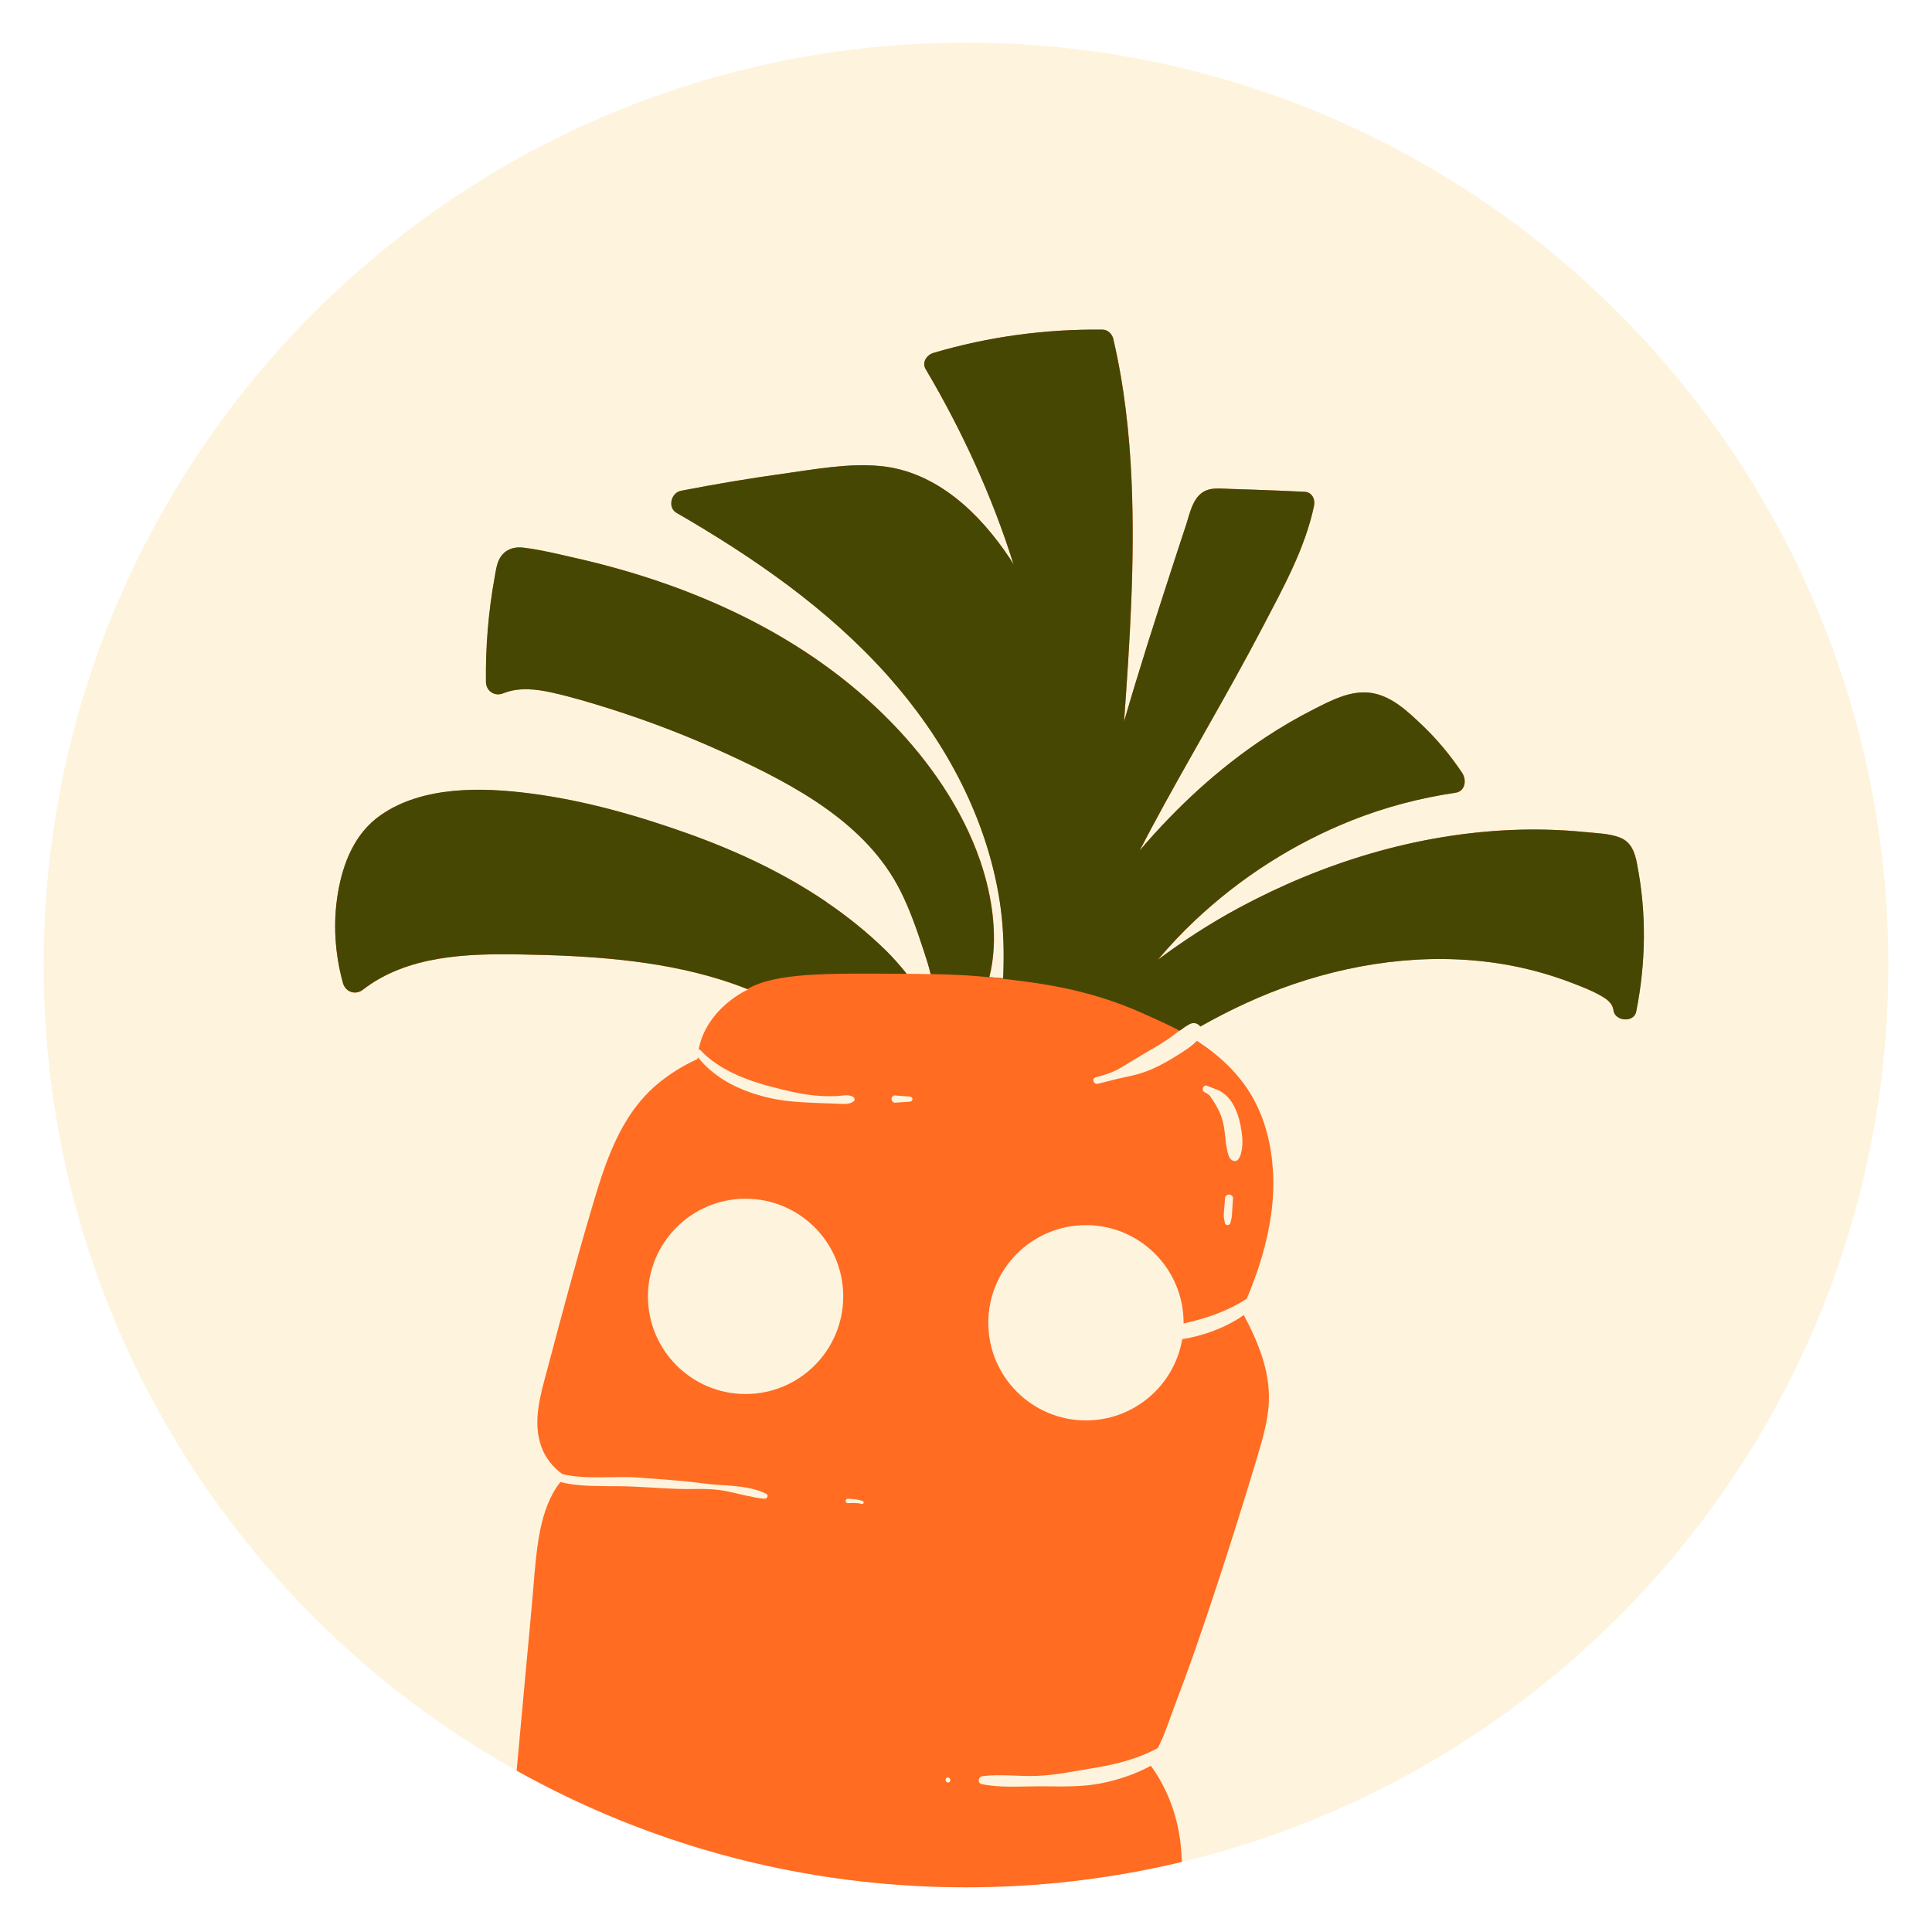
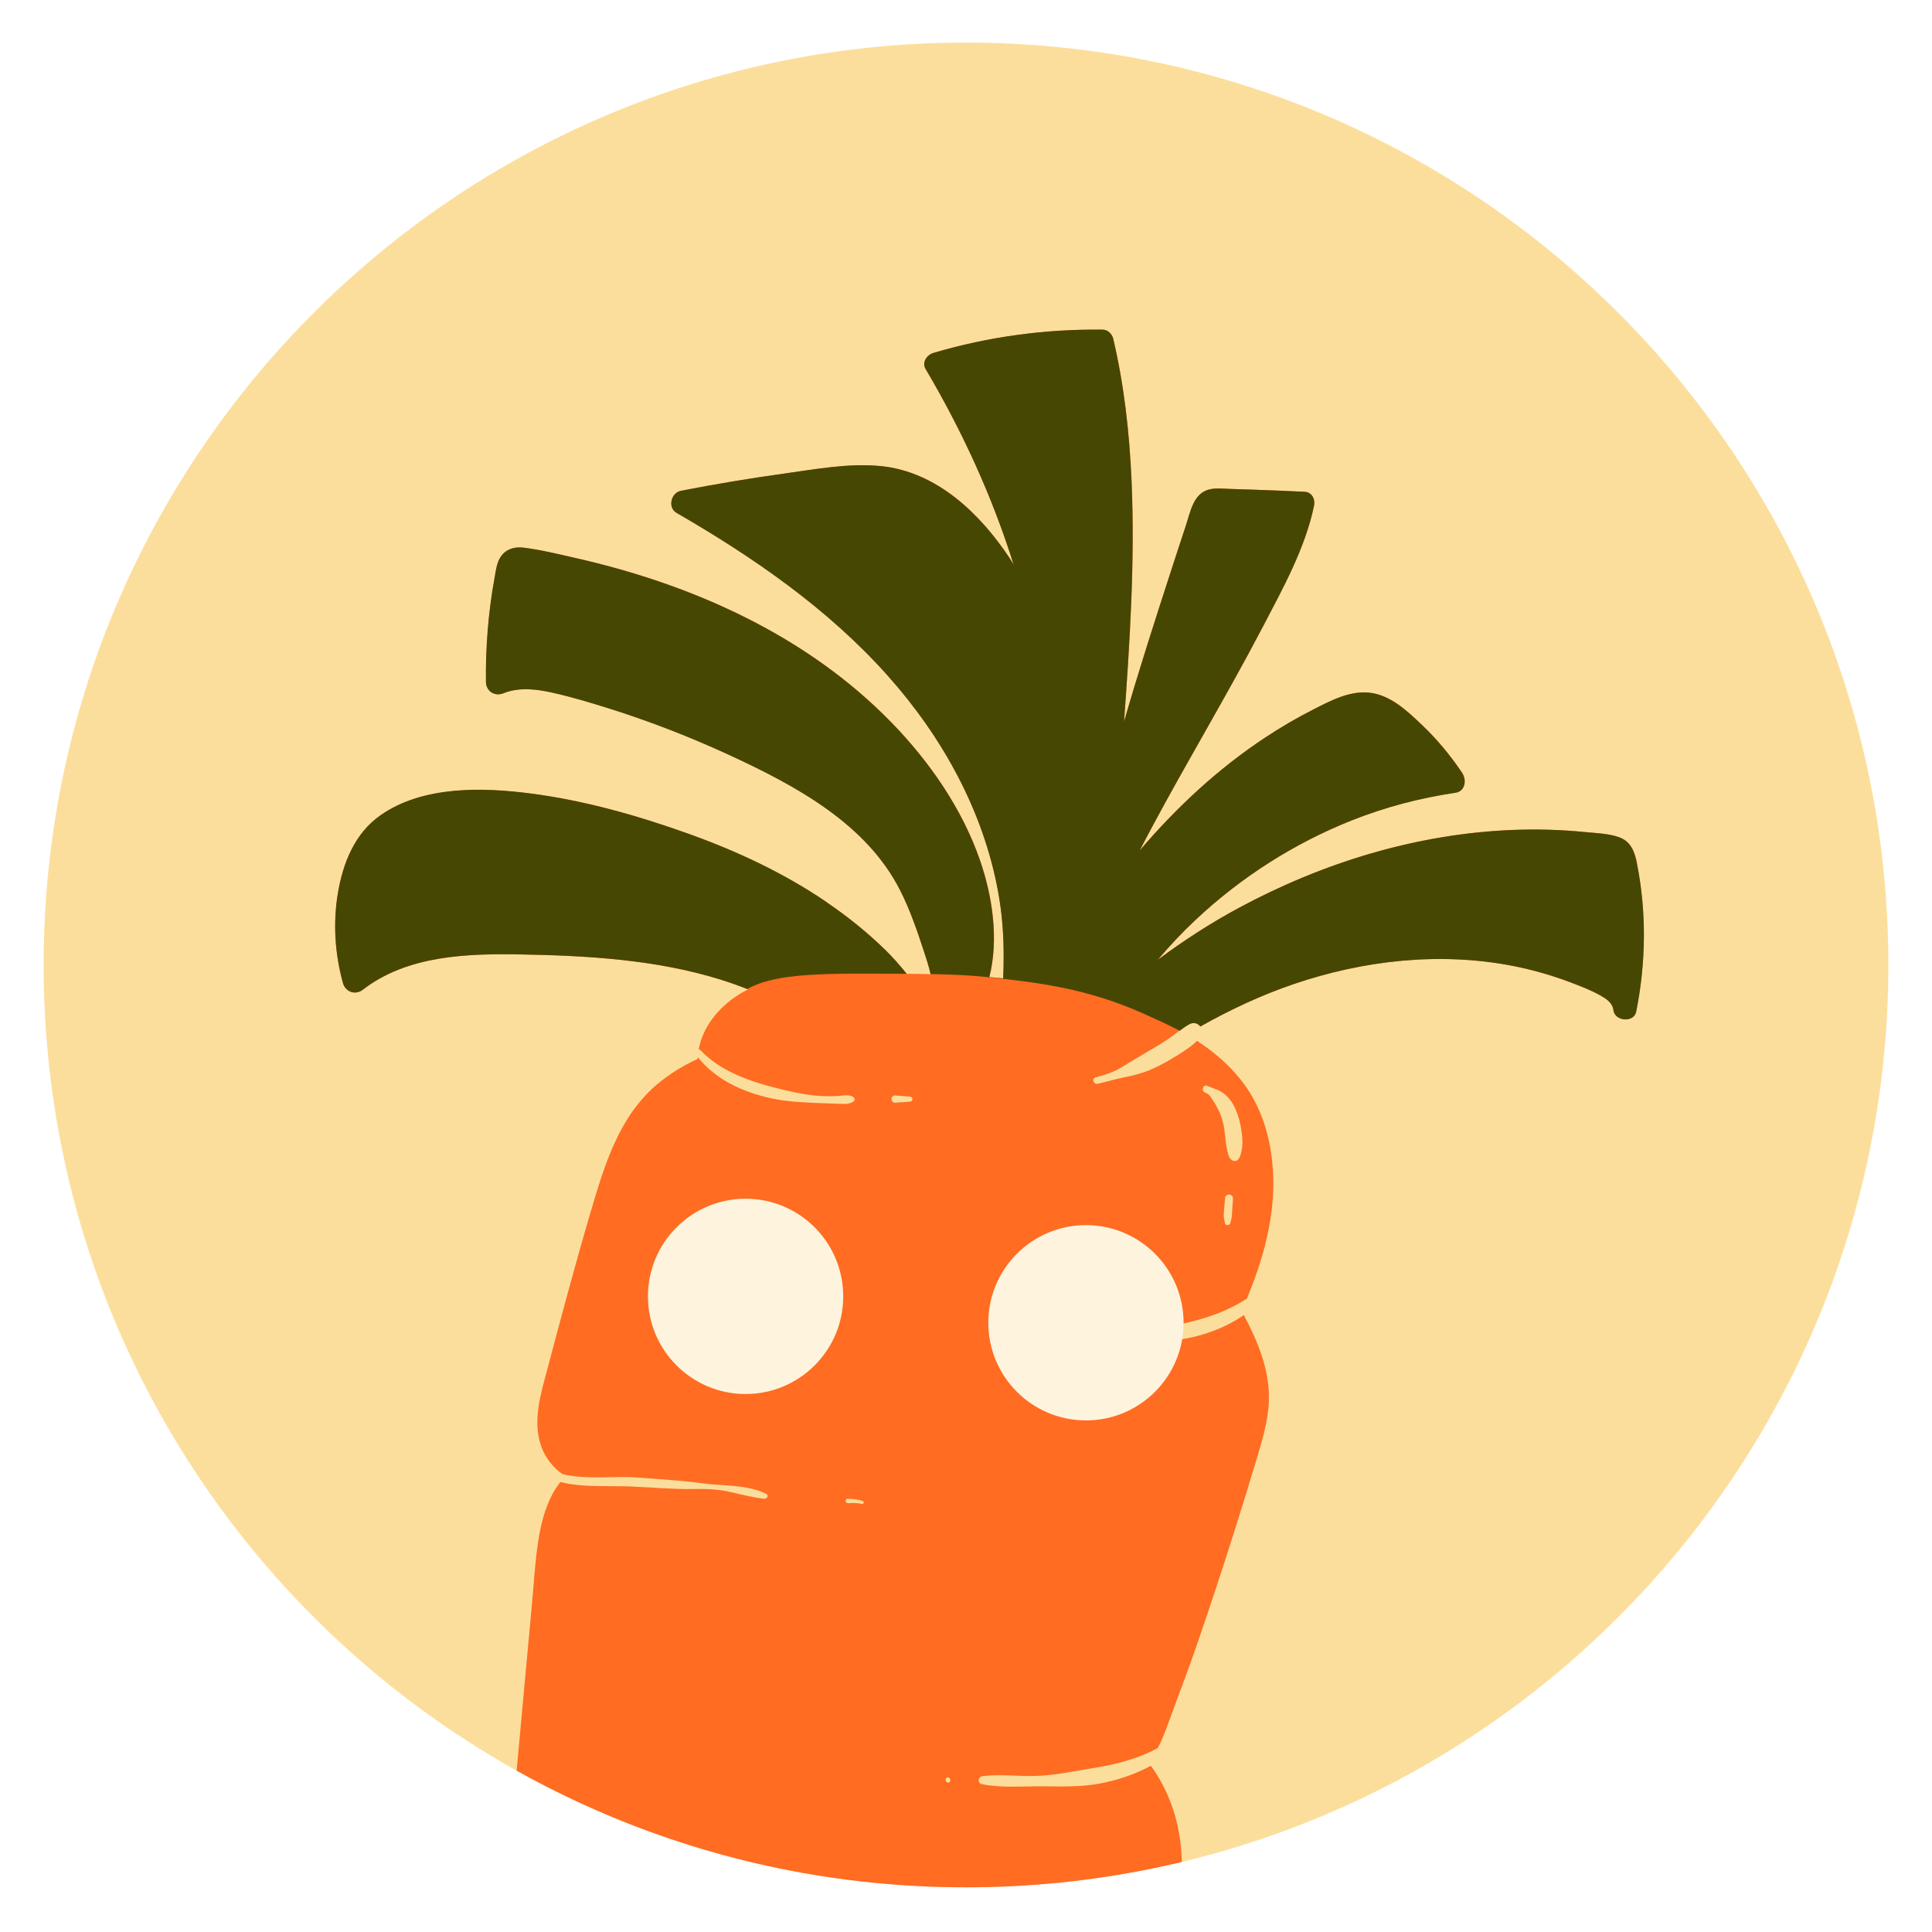
<svg xmlns="http://www.w3.org/2000/svg" id="_Слой_1" data-name="Слой 1" viewBox="0 0 240 240">
  <defs>
    <style>
      .cls-1 {
-         fill: none;
+         fill: #fcde9c;
      }

-       .cls-1, .cls-2, .cls-3, .cls-4 {
+       .cls-1, .cls-2, .cls-3, .cls-4, .cls-5 {
        stroke-width: 0px;
      }

      .cls-2 {
+         fill: none;
+       }
+ 
+       .cls-3 {
        fill: #fef4de;
      }

-       .cls-5 {
+       .cls-6 {
        clip-path: url(#clippath);
      }

-       .cls-3 {
+       .cls-4 {
        fill: #464703;
      }

-       .cls-4 {
+       .cls-5 {
        fill: #ff6c22;
      }
    </style>
    <clipPath id="clippath">
-       <circle class="cls-1" cx="120" cy="119.87" r="114.58" />
+       <circle class="cls-2" cx="120" cy="119.87" r="114.58" />
    </clipPath>
  </defs>
-   <g class="cls-5">
+   <g class="cls-6">
    <g>
-       <circle class="cls-2" cx="120" cy="119.87" r="114.58" />
+       <circle class="cls-1" cx="120" cy="119.87" r="114.58" />
      <g>
-         <path class="cls-4" d="m203.37,107.27c-.28-1.39-.71-2.69-2.16-3.24-1.31-.5-2.95-.53-4.33-.67-2.99-.3-6-.38-9-.26-11.94.49-23.53,4.05-34.01,9.7-3.52,1.9-6.85,4.06-10.03,6.43,1.45-1.71,2.99-3.36,4.63-4.9,5.66-5.33,12.29-9.57,19.52-12.44,4.12-1.64,8.43-2.77,12.82-3.41,1.25-.18,1.41-1.62.83-2.48-1.44-2.16-3.1-4.16-4.99-5.95-1.84-1.75-3.94-3.75-6.59-4.01-2.41-.24-4.77,1.01-6.86,2.07-2.07,1.05-4.08,2.22-6.01,3.5-5.88,3.89-11.06,8.71-15.62,14.06.47-.9.94-1.8,1.42-2.7,4.51-8.44,9.46-16.63,13.89-25.11,2.49-4.78,5.24-9.7,6.36-15.02.17-.82-.24-1.71-1.19-1.75-2.11-.09-4.22-.19-6.34-.26-.93-.03-1.86-.06-2.8-.09-.87-.03-1.83-.16-2.69.06-1.98.49-2.35,2.83-2.9,4.49-.64,1.92-1.27,3.84-1.89,5.77-2.01,6.17-3.99,12.35-5.79,18.58.72-9.97,1.37-19.99.93-29.98-.26-5.91-.92-11.8-2.27-17.57-.14-.59-.68-1.13-1.32-1.14-7.11-.08-14.2.88-21.02,2.89-.8.24-1.47,1.16-.97,2,4.54,7.67,8.26,15.79,10.93,24.28-.16-.26-.31-.52-.48-.77-3.69-5.56-9.06-10.75-16-11.45-4.01-.4-8.21.4-12.17.95-4.24.59-8.47,1.3-12.67,2.12-1.22.24-1.69,2.07-.54,2.74,9.6,5.55,18.87,11.95,26.28,20.28,6.75,7.59,11.84,16.76,13.67,26.82.5,2.72.7,5.46.68,8.23,0,.82-.03,1.66-.06,2.5-.57-.06-1.14-.11-1.72-.16,1.2-4.7.38-10.06-1.14-14.46-2.21-6.43-6.27-12.28-10.99-17.14-10.54-10.84-24.73-17.17-39.31-20.47-2.12-.48-4.29-1.02-6.45-1.28-.98-.12-1.98.12-2.63.9-.65.78-.75,1.83-.93,2.8-.78,4.27-1.13,8.62-1.08,12.96.01,1.18,1.09,1.86,2.17,1.43,1.94-.78,4.12-.51,6.11-.07,2.41.54,4.79,1.26,7.14,2,5.06,1.59,10.01,3.52,14.83,5.75,8.16,3.77,17.02,8.49,21.23,16.85,1.21,2.41,2.08,4.97,2.93,7.53.3.91.61,1.86.83,2.83-1-.02-1.99-.04-2.98-.04-.82-1.03-1.69-2.03-2.66-2.97-2.25-2.2-4.7-4.17-7.3-5.93-5.29-3.6-11.13-6.32-17.13-8.48-6.3-2.26-12.88-4.14-19.54-5-6.09-.79-13.48-.98-18.74,2.69-3.2,2.24-4.66,5.91-5.29,9.64-.63,3.71-.39,7.57.62,11.19.31,1.13,1.55,1.56,2.48.84,5.52-4.27,12.96-4.5,19.63-4.38,8.3.15,16.77.64,24.75,3.11,1.17.36,2.34.77,3.48,1.23-.39.19-.78.39-1.15.63-2.5,1.57-4.48,3.99-5,6.83.09,0,.17.03.25.11,2.31,2.46,5.81,3.76,9,4.58,1.78.46,3.61.9,5.45,1.05.81.07,1.61.08,2.42.05.63-.02,1.52-.26,2.07.1.16.11.27.38.09.53-.58.49-1.52.32-2.24.31-.9-.02-1.81-.07-2.71-.1-1.9-.08-3.8-.2-5.66-.64-3.39-.8-6.58-2.29-8.78-5.04,0,.08-.01.15-.02.23-1.82.82-3.53,1.88-5.08,3.19-4.73,4.04-6.5,10.04-8.2,15.79-1.9,6.44-3.63,12.93-5.35,19.42-.83,3.14-1.94,6.57-.78,9.77.47,1.31,1.42,2.57,2.61,3.39,3,.74,6.49.2,9.42.44,2.63.21,5.25.34,7.87.7,2.6.37,5.61.12,8.02,1.31.37.18.12.66-.23.62-1.48-.15-3-.58-4.46-.89-1.48-.32-2.92-.35-4.43-.32-2.56.04-5.07-.21-7.62-.31-2.16-.09-4.31.03-6.47-.17-.78-.07-1.58-.18-2.34-.39-.36.45-.68.93-.93,1.39-1.01,1.85-1.51,3.89-1.83,5.97-.39,2.51-.53,5.07-.76,7.6-.26,2.78-.52,5.57-.77,8.35-.52,5.63-1.03,11.26-1.55,16.89-.47,5.1-1.4,10.45-.58,15.56.49,3.01,1.85,5.96,4,8.04,2,.81,4.17,1.3,6.19,1.6,2.61.38,5.26.47,7.9.44,2.4-.03,4.84-.21,7.24-.02.52.04.79.85.18.99-2.17.51-4.47.68-6.7.72-4.21.08-9.23-.07-13.53-1.52-1.08,1.17-1.84,2.65-2.24,4.21-.82,3.21-.16,6.4.97,9.45,1.21,3.26,2.78,6.42,4.29,9.55,1.56,3.22,3.2,6.39,4.92,9.53,3.43,6.27,7.16,12.38,11.16,18.31,1.63,2.41,3.35,4.76,5.32,6.9.1-.15.3-.26.49-.16,2.13,1.02,4.18,2.09,6.24,3.26,2.04,1.16,4.19,2.12,6.48,2.67,2.32.56,4.71.76,7.09.84,2.2.07,4.63-.03,6.7.8.38.15.28.75-.08.86-1.16.34-2.54.44-3.75.5-1.19.06-2.4,0-3.59-.03-2.42-.07-4.84-.31-7.18-.95-2.41-.65-4.64-1.68-6.74-3.03-1.49-.95-2.81-2.1-4.17-3.2.45.43.9.84,1.37,1.24,1.13,2.16,1.89,4.53,2.88,6.75,1.46,3.27,3.67,5.98,6.56,8.09,1.02.74,2.1,1.4,3.21,1.98.31.47.61.93.92,1.4,1.63,2.49,3.28,4.96,4.94,7.43,1.12,1.68,2.24,3.35,3.36,5.03-.05.11-.07.23-.03.36,1.44,5.75,5.66,10.9,9.81,14.97,1.06,1.04,2.15,2.1,3.66,2.38,1.34.25,2.63-.18,3.74-.93,2.39-1.62,4.03-4.47,5.29-7,.74-1.5,1.35-3.04,1.83-4.63,1.85-2.47,3.2-5.36,4.42-8.17,1.31-3,2.51-6.05,3.6-9.13,0,0,0,0,0-.01.13-.12.26-.25.38-.39,1.21-1.48,1.65-3.61,2.15-5.41.52-1.87.94-3.75,1.29-5.66.71-3.8,1.07-7.66,1.08-11.53.02-6.84-1.01-13.72-3.1-20.24.07-1.18.12-2.37.15-3.55.13-5.51-.27-11.59-3.25-16.41-1.22-1.98-2.82-3.6-4.74-4.84.02-.05.03-.11.05-.16-1.54.59-3.21.93-4.91,1.08-2.14.19-4.3.11-6.44-.08-.99-.09-2-.19-2.97-.39-.86-.18-1.95-.38-2.7-.86-.39-.25-.25-.77.19-.84.82-.14,1.81.05,2.64.12.91.09,1.82.23,2.73.32,1.94.19,3.91.25,5.86.12,1.97-.13,4.11-.43,6.05-1.15.09-.36.18-.73.25-1.1.39-1.96.72-3.93.98-5.91.51-3.94.77-7.89.96-11.86.17-3.61.43-7.23.13-10.84-.28-3.45-1.32-6.73-3.21-9.64-.18-.28-.37-.54-.56-.81-1.93,1.05-4.07,1.77-6.24,2.19-2.55.49-5.06.37-7.64.36-2.32,0-4.84.21-7.12-.27-.58-.12-.45-.92.08-.99,2.19-.28,4.51.05,6.72-.03,2.4-.09,4.74-.6,7.1-.98,2.75-.44,5.53-1.16,7.96-2.48.84-1.58,1.4-3.39,2-4.98.96-2.54,1.9-5.09,2.79-7.65,1.74-5.01,3.39-10.05,4.98-15.1.8-2.53,1.58-5.06,2.34-7.6.74-2.49,1.57-5.04,1.69-7.66.17-3.83-1.33-7.45-3.11-10.8-1.8,1.26-3.88,2.14-6.11,2.69-2.29.57-4.61.58-6.95.65-1.15.03-2.3.06-3.45.08-1.01.02-2.16.13-3.15-.11-.31-.07-.36-.55-.03-.65.94-.27,2.03-.21,3.01-.25,1.07-.05,2.13-.11,3.19-.22,2.17-.23,4.31-.75,6.43-1.24,2.64-.61,5.23-1.53,7.44-3,.71-1.71,1.36-3.45,1.88-5.23.99-3.42,1.58-6.98,1.37-10.54-.19-3.22-.94-6.42-2.55-9.25-1.66-2.92-4.12-5.18-6.9-7-.69.72-1.62,1.29-2.43,1.8-1,.64-2.05,1.23-3.14,1.71-1.1.48-2.23.79-3.41,1.02-1.13.22-2.23.56-3.36.81-.51.11-.77-.65-.25-.79,1.08-.29,2.19-.63,3.15-1.21.96-.58,1.91-1.17,2.88-1.74.97-.57,1.95-1.12,2.89-1.75.91-.61,1.74-1.39,2.7-1.9.57-.31,1.1-.11,1.38.28,3.7-2.09,7.57-3.9,11.59-5.27,8.69-2.96,18.13-4.03,27.19-2.27,2.5.48,4.96,1.19,7.33,2.1,1.17.45,2.38.91,3.48,1.52.79.44,1.61.94,1.73,1.89.17,1.39,2.55,1.6,2.83.17,1.21-6.08,1.3-12.3.09-18.39Zm-92.63,29.27c-.01-.11.04-.24.12-.32.07-.07.2-.15.3-.14.62.05,1.24.09,1.86.14.17.01.31.11.33.3.02.17-.13.31-.29.33-.62.04-1.23.08-1.85.13-.25.02-.44-.18-.46-.42Zm-3.68,50.29c-.57-.16-1.15-.13-1.73-.1-.15,0-.27-.11-.29-.26-.01-.14.12-.3.26-.29.64.03,1.29.06,1.89.3.09.03.12.15.09.23-.03.08-.13.15-.22.12Zm18.92,128.5s.14.01.16.02c.04,0,.09,0,.13,0,.13,0,.26.01.39.02.26,0,.51,0,.77,0,.26,0,.52-.03.78-.02.32.01.66-.02.95.14.32.18.32.6.03.8-.27.2-.63.2-.95.24-.27.03-.54.03-.81.03-.57,0-1.14-.03-1.71-.1-.33-.04-.5-.41-.44-.7.06-.33.4-.48.7-.44Zm-6.52-56.51c1.83.45,3.71.73,5.59.86.43.03.48.68.03.68-1.01,0-2.02-.02-3.02-.15-.99-.13-1.92-.38-2.83-.77-.35-.15-.13-.71.23-.62Zm33.38-106.9c-.07.32-.6.38-.67.03-.05-.24-.1-.48-.14-.73-.03-.24,0-.5.02-.74.03-.57.09-1.14.14-1.71.02-.25.31-.4.53-.38.22.02.47.22.45.47-.04.53-.07,1.07-.11,1.6-.02.26-.01.54-.06.8-.04.22-.11.44-.16.66Zm-2.92-17.05c.4.15.83.34,1.21.47.44.15.83.43,1.17.73.69.62,1.12,1.48,1.43,2.34.31.88.47,1.8.57,2.72.05.5.06.99-.01,1.48-.08.5-.16,1.02-.48,1.42-.27.34-.75.2-.98-.09-.26-.34-.32-.8-.41-1.2-.11-.45-.16-.91-.2-1.37-.04-.4-.09-.8-.15-1.2,0-.03,0-.04,0-.04-.01-.07-.03-.14-.04-.21,0-.03-.03-.15-.03-.16-.04-.19-.09-.38-.14-.57-.1-.38-.24-.75-.39-1.11-.01-.03-.01-.03-.02-.04,0-.01,0-.01-.03-.04-.04-.08-.08-.15-.12-.23-.03-.05-.11-.22-.14-.27-.05-.09-.09-.18-.14-.26-.18-.32-.4-.6-.59-.91-.01-.03-.03-.06-.04-.09,0,0-.02-.02-.05-.06-.07-.06-.11-.13-.18-.19-.15-.13-.35-.22-.53-.31-.43-.22-.17-.98.3-.81Zm-32.23,86.55c-.38-.13-.24-.73.14-.61.38.13.24.73-.14.61Zm12.7-54.55c-.96.02-1.92-.01-2.88-.09-.96-.08-1.91-.16-2.85-.38-.44-.1-.4-.79.07-.8.94-.02,1.87.11,2.81.21.93.1,1.87.19,2.81.22.54.02.59.84.04.85Z" />
+         <path class="cls-5" d="m203.37,107.27c-.28-1.39-.71-2.69-2.16-3.24-1.31-.5-2.95-.53-4.33-.67-2.99-.3-6-.38-9-.26-11.94.49-23.53,4.05-34.01,9.7-3.52,1.9-6.85,4.06-10.03,6.43,1.45-1.71,2.99-3.36,4.63-4.9,5.66-5.33,12.29-9.57,19.52-12.44,4.12-1.64,8.43-2.77,12.82-3.41,1.25-.18,1.41-1.62.83-2.48-1.44-2.16-3.1-4.16-4.99-5.95-1.84-1.75-3.94-3.75-6.59-4.01-2.41-.24-4.77,1.01-6.86,2.07-2.07,1.05-4.08,2.22-6.01,3.5-5.88,3.89-11.06,8.71-15.62,14.06.47-.9.94-1.8,1.42-2.7,4.51-8.44,9.46-16.63,13.89-25.11,2.49-4.78,5.24-9.7,6.36-15.02.17-.82-.24-1.71-1.19-1.75-2.11-.09-4.22-.19-6.34-.26-.93-.03-1.86-.06-2.8-.09-.87-.03-1.83-.16-2.69.06-1.98.49-2.35,2.83-2.9,4.49-.64,1.92-1.27,3.84-1.89,5.77-2.01,6.17-3.99,12.35-5.79,18.58.72-9.97,1.37-19.99.93-29.98-.26-5.91-.92-11.8-2.27-17.57-.14-.59-.68-1.13-1.32-1.14-7.11-.08-14.2.88-21.02,2.89-.8.24-1.47,1.16-.97,2,4.54,7.67,8.26,15.79,10.93,24.28-.16-.26-.31-.52-.48-.77-3.69-5.56-9.06-10.75-16-11.45-4.01-.4-8.21.4-12.17.95-4.24.59-8.47,1.3-12.67,2.12-1.22.24-1.69,2.07-.54,2.74,9.6,5.55,18.87,11.95,26.28,20.28,6.75,7.59,11.84,16.76,13.67,26.82.5,2.72.7,5.46.68,8.23,0,.82-.03,1.66-.06,2.5-.57-.06-1.14-.11-1.72-.16,1.2-4.7.38-10.06-1.14-14.46-2.21-6.43-6.27-12.28-10.99-17.14-10.54-10.84-24.73-17.17-39.31-20.47-2.12-.48-4.29-1.02-6.45-1.28-.98-.12-1.98.12-2.63.9-.65.78-.75,1.83-.93,2.8-.78,4.27-1.13,8.62-1.08,12.96.01,1.18,1.09,1.86,2.17,1.43,1.94-.78,4.12-.51,6.11-.07,2.41.54,4.79,1.26,7.14,2,5.06,1.59,10.01,3.52,14.83,5.75,8.16,3.77,17.02,8.49,21.23,16.85,1.21,2.41,2.08,4.97,2.93,7.53.3.91.61,1.86.83,2.83-1-.02-1.99-.04-2.98-.04-.82-1.03-1.69-2.03-2.66-2.97-2.25-2.2-4.7-4.17-7.3-5.93-5.29-3.6-11.13-6.32-17.13-8.48-6.3-2.26-12.88-4.14-19.54-5-6.09-.79-13.48-.98-18.74,2.69-3.2,2.24-4.66,5.91-5.29,9.64-.63,3.71-.39,7.57.62,11.19.31,1.13,1.55,1.56,2.48.84,5.52-4.27,12.96-4.5,19.63-4.38,8.3.15,16.77.64,24.75,3.11,1.17.36,2.34.77,3.48,1.23-.39.19-.78.39-1.15.63-2.5,1.57-4.48,3.99-5,6.83.09,0,.17.03.25.11,2.31,2.46,5.81,3.76,9,4.58,1.78.46,3.61.9,5.45,1.05.81.07,1.61.08,2.42.05.63-.02,1.52-.26,2.07.1.16.11.27.38.09.53-.58.49-1.52.32-2.24.31-.9-.02-1.81-.07-2.71-.1-1.9-.08-3.8-.2-5.66-.64-3.39-.8-6.58-2.29-8.78-5.04,0,.08-.01.15-.02.23-1.82.82-3.53,1.88-5.08,3.19-4.73,4.04-6.5,10.04-8.2,15.79-1.9,6.44-3.63,12.93-5.35,19.42-.83,3.14-1.94,6.57-.78,9.77.47,1.31,1.42,2.57,2.61,3.39,3,.74,6.49.2,9.42.44,2.63.21,5.25.34,7.87.7,2.6.37,5.61.12,8.02,1.31.37.18.12.66-.23.62-1.48-.15-3-.58-4.46-.89-1.48-.32-2.92-.35-4.43-.32-2.56.04-5.07-.21-7.62-.31-2.16-.09-4.31.03-6.47-.17-.78-.07-1.58-.18-2.34-.39-.36.45-.68.93-.93,1.39-1.01,1.85-1.51,3.89-1.83,5.97-.39,2.51-.53,5.07-.76,7.6-.26,2.78-.52,5.57-.77,8.35-.52,5.63-1.03,11.26-1.55,16.89-.47,5.1-1.4,10.45-.58,15.56.49,3.01,1.85,5.96,4,8.04,2,.81,4.17,1.3,6.19,1.6,2.61.38,5.26.47,7.9.44,2.4-.03,4.84-.21,7.24-.02.52.04.79.85.18.99-2.17.51-4.47.68-6.7.72-4.21.08-9.23-.07-13.53-1.52-1.08,1.17-1.84,2.65-2.24,4.21-.82,3.21-.16,6.4.97,9.45,1.21,3.26,2.78,6.42,4.29,9.55,1.56,3.22,3.2,6.39,4.92,9.53,3.43,6.27,7.16,12.38,11.16,18.31,1.63,2.41,3.35,4.76,5.32,6.9.1-.15.3-.26.49-.16,2.13,1.02,4.18,2.09,6.24,3.26,2.04,1.16,4.19,2.12,6.48,2.67,2.32.56,4.71.76,7.09.84,2.2.07,4.63-.03,6.7.8.38.15.28.75-.08.86-1.16.34-2.54.44-3.75.5-1.19.06-2.4,0-3.59-.03-2.42-.07-4.84-.31-7.18-.95-2.41-.65-4.64-1.68-6.74-3.03-1.49-.95-2.81-2.1-4.17-3.2.45.43.9.84,1.37,1.24,1.13,2.16,1.89,4.53,2.88,6.75,1.46,3.27,3.67,5.98,6.56,8.09,1.02.74,2.1,1.4,3.21,1.98.31.47.61.93.92,1.4,1.63,2.49,3.28,4.96,4.94,7.43,1.12,1.68,2.24,3.35,3.36,5.03-.05.11-.07.23-.03.36,1.44,5.75,5.66,10.9,9.81,14.97,1.06,1.04,2.15,2.1,3.66,2.38,1.34.25,2.63-.18,3.74-.93,2.39-1.62,4.03-4.47,5.29-7,.74-1.5,1.35-3.04,1.83-4.63,1.85-2.47,3.2-5.36,4.42-8.17,1.31-3,2.51-6.05,3.6-9.13,0,0,0,0,0-.01.13-.12.26-.25.38-.39,1.21-1.48,1.65-3.61,2.15-5.41.52-1.87.94-3.75,1.29-5.66.71-3.8,1.07-7.66,1.08-11.53.02-6.84-1.01-13.72-3.1-20.24.07-1.18.12-2.37.15-3.55.13-5.51-.27-11.59-3.25-16.41-1.22-1.98-2.82-3.6-4.74-4.84.02-.05.03-.11.05-.16-1.54.59-3.21.93-4.91,1.08-2.14.19-4.3.11-6.44-.08-.99-.09-2-.19-2.97-.39-.86-.18-1.95-.38-2.7-.86-.39-.25-.25-.77.19-.84.82-.14,1.81.05,2.64.12.91.09,1.82.23,2.73.32,1.94.19,3.91.25,5.86.12,1.97-.13,4.11-.43,6.05-1.15.09-.36.18-.73.25-1.1.39-1.96.72-3.93.98-5.91.51-3.94.77-7.89.96-11.86.17-3.61.43-7.23.13-10.84-.28-3.45-1.32-6.73-3.21-9.64-.18-.28-.37-.54-.56-.81-1.93,1.05-4.07,1.77-6.24,2.19-2.55.49-5.06.37-7.64.36-2.32,0-4.84.21-7.12-.27-.58-.12-.45-.92.08-.99,2.19-.28,4.51.05,6.72-.03,2.4-.09,4.74-.6,7.1-.98,2.75-.44,5.53-1.16,7.96-2.48.84-1.58,1.4-3.39,2-4.98.96-2.54,1.9-5.09,2.79-7.65,1.74-5.01,3.39-10.05,4.98-15.1.8-2.53,1.58-5.06,2.34-7.6.74-2.49,1.57-5.04,1.69-7.66.17-3.83-1.33-7.45-3.11-10.8-1.8,1.26-3.88,2.14-6.11,2.69-2.29.57-4.61.58-6.95.65-1.15.03-2.3.06-3.45.08-1.01.02-2.16.13-3.15-.11-.31-.07-.36-.55-.03-.65.94-.27,2.03-.21,3.01-.25,1.07-.05,2.13-.11,3.19-.22,2.17-.23,4.31-.75,6.43-1.24,2.64-.61,5.23-1.53,7.44-3,.71-1.71,1.36-3.45,1.88-5.23.99-3.42,1.58-6.98,1.37-10.54-.19-3.22-.94-6.42-2.55-9.25-1.66-2.92-4.12-5.18-6.9-7-.69.72-1.62,1.29-2.43,1.8-1,.64-2.05,1.23-3.14,1.71-1.1.48-2.23.79-3.41,1.02-1.13.22-2.23.56-3.36.81-.51.11-.77-.65-.25-.79,1.08-.29,2.19-.63,3.15-1.21.96-.58,1.91-1.17,2.88-1.74.97-.57,1.95-1.12,2.89-1.75.91-.61,1.74-1.39,2.7-1.9.57-.31,1.1-.11,1.38.28,3.7-2.09,7.57-3.9,11.59-5.27,8.69-2.96,18.13-4.03,27.19-2.27,2.5.48,4.96,1.19,7.33,2.1,1.17.45,2.38.91,3.48,1.52.79.44,1.61.94,1.73,1.89.17,1.39,2.55,1.6,2.83.17,1.21-6.08,1.3-12.3.09-18.39Zm-92.63,29.27c-.01-.11.04-.24.12-.32.07-.07.2-.15.3-.14.62.05,1.24.09,1.86.14.17.01.31.11.33.3.02.17-.13.31-.29.33-.62.04-1.23.08-1.85.13-.25.02-.44-.18-.46-.42Zm-3.68,50.29c-.57-.16-1.15-.13-1.73-.1-.15,0-.27-.11-.29-.26-.01-.14.12-.3.26-.29.64.03,1.29.06,1.89.3.09.03.12.15.09.23-.03.08-.13.15-.22.12Zm18.92,128.5s.14.01.16.02c.04,0,.09,0,.13,0,.13,0,.26.01.39.02.26,0,.51,0,.77,0,.26,0,.52-.03.78-.02.32.01.66-.02.95.14.32.18.32.6.03.8-.27.2-.63.2-.95.24-.27.03-.54.03-.81.03-.57,0-1.14-.03-1.71-.1-.33-.04-.5-.41-.44-.7.06-.33.4-.48.7-.44Zm-6.52-56.51c1.83.45,3.71.73,5.59.86.43.03.48.68.03.68-1.01,0-2.02-.02-3.02-.15-.99-.13-1.92-.38-2.83-.77-.35-.15-.13-.71.23-.62Zm33.38-106.9c-.07.32-.6.38-.67.03-.05-.24-.1-.48-.14-.73-.03-.24,0-.5.02-.74.03-.57.09-1.14.14-1.71.02-.25.31-.4.53-.38.22.02.47.22.45.47-.04.53-.07,1.07-.11,1.6-.02.26-.01.54-.06.8-.04.22-.11.44-.16.66Zm-2.92-17.05c.4.15.83.34,1.21.47.44.15.83.43,1.17.73.69.62,1.12,1.48,1.43,2.34.31.88.47,1.8.57,2.72.05.5.06.99-.01,1.48-.08.5-.16,1.02-.48,1.42-.27.34-.75.2-.98-.09-.26-.34-.32-.8-.41-1.2-.11-.45-.16-.91-.2-1.37-.04-.4-.09-.8-.15-1.2,0-.03,0-.04,0-.04-.01-.07-.03-.14-.04-.21,0-.03-.03-.15-.03-.16-.04-.19-.09-.38-.14-.57-.1-.38-.24-.75-.39-1.11-.01-.03-.01-.03-.02-.04,0-.01,0-.01-.03-.04-.04-.08-.08-.15-.12-.23-.03-.05-.11-.22-.14-.27-.05-.09-.09-.18-.14-.26-.18-.32-.4-.6-.59-.91-.01-.03-.03-.06-.04-.09,0,0-.02-.02-.05-.06-.07-.06-.11-.13-.18-.19-.15-.13-.35-.22-.53-.31-.43-.22-.17-.98.3-.81Zm-32.23,86.55c-.38-.13-.24-.73.14-.61.38.13.24.73-.14.61Zm12.7-54.55c-.96.02-1.92-.01-2.88-.09-.96-.08-1.91-.16-2.85-.38-.44-.1-.4-.79.07-.8.94-.02,1.87.11,2.81.21.93.1,1.87.19,2.81.22.54.02.59.84.04.85Z" />
        <g>
-           <path class="cls-3" d="m102.67,112.07c2.6,1.77,5.05,3.74,7.3,5.93.96.94,1.83,1.94,2.66,2.97,0,0,0,0,0,0,0,0,0,0,0,0-10.5-.08-16.22-.11-19.8,1.89-1.11-.44-2.23-.83-3.37-1.19-7.98-2.47-16.45-2.96-24.75-3.11-6.68-.12-14.12.11-19.63,4.38-.93.72-2.17.29-2.48-.84-1-3.62-1.25-7.48-.62-11.19.63-3.72,2.09-7.4,5.29-9.64,5.26-3.68,12.66-3.49,18.74-2.69,6.65.87,13.23,2.74,19.54,5,6.01,2.15,11.85,4.88,17.13,8.48Z" />
-           <path class="cls-3" d="m147.75,127.24c-.42.22-.81.51-1.2.8-1.41-.75-2.95-1.43-4.67-2.2-6.84-3.04-12.85-3.76-18.26-4.36-3.01-.34-5.38-.43-8.02-.48-.22-.96-.53-1.91-.83-2.82-.84-2.56-1.71-5.12-2.93-7.53-4.21-8.36-13.07-13.08-21.23-16.85-4.81-2.22-9.77-4.15-14.83-5.75-2.35-.74-4.73-1.46-7.14-2-1.99-.45-4.17-.72-6.11.07-1.08.44-2.15-.25-2.17-1.43-.05-4.34.3-8.69,1.08-12.96.18-.97.27-2.01.93-2.8.65-.78,1.65-1.02,2.63-.9,2.16.26,4.33.8,6.45,1.28,14.58,3.29,28.77,9.63,39.31,20.47,4.72,4.85,8.77,10.71,10.99,17.14,1.51,4.4,2.34,9.76,1.14,14.46.57.05,1.15.1,1.72.16.04-.84.06-1.68.06-2.5.02-2.77-.18-5.51-.68-8.23-1.83-10.06-6.92-19.24-13.67-26.82-7.41-8.33-16.68-14.73-26.28-20.28-1.15-.66-.68-2.5.54-2.74,4.2-.82,8.43-1.53,12.68-2.12,3.96-.55,8.17-1.35,12.17-.95,6.94.7,12.31,5.89,16,11.45.17.25.32.52.48.77-2.67-8.49-6.4-16.61-10.93-24.28-.5-.84.17-1.76.97-2,6.82-2.02,13.91-2.98,21.02-2.89.64,0,1.18.54,1.32,1.14,1.35,5.77,2.01,11.66,2.27,17.57.44,9.99-.21,20.01-.93,29.98,1.8-6.23,3.79-12.41,5.79-18.58.63-1.92,1.25-3.85,1.89-5.77.55-1.66.92-4,2.9-4.49.86-.21,1.82-.08,2.69-.06.93.03,1.86.06,2.8.09,2.11.07,4.23.16,6.34.26.95.04,1.36.93,1.19,1.75-1.12,5.32-3.86,10.24-6.36,15.02-4.43,8.48-9.38,16.67-13.89,25.11-.48.9-.95,1.8-1.42,2.7,4.56-5.35,9.73-10.17,15.62-14.06,1.94-1.28,3.94-2.45,6.01-3.5,2.08-1.06,4.44-2.31,6.85-2.07,2.65.26,4.75,2.26,6.59,4.01,1.88,1.79,3.54,3.79,4.99,5.95.58.87.42,2.3-.83,2.48-4.39.65-8.7,1.78-12.82,3.41-7.23,2.87-13.86,7.11-19.52,12.44-1.64,1.54-3.18,3.18-4.63,4.9,3.18-2.37,6.51-4.53,10.03-6.43,10.49-5.65,22.08-9.21,34.01-9.7,3-.12,6.01-.04,9,.26,1.39.14,3.02.17,4.33.67,1.45.55,1.88,1.85,2.16,3.24,1.21,6.09,1.12,12.31-.09,18.39-.28,1.43-2.66,1.22-2.83-.17-.12-.95-.94-1.46-1.73-1.89-1.1-.61-2.3-1.07-3.48-1.52-2.38-.91-4.84-1.61-7.33-2.1-9.06-1.75-18.5-.69-27.19,2.27-4.02,1.37-7.89,3.18-11.59,5.27-.28-.39-.81-.59-1.38-.28Z" />
+           <path class="cls-4" d="m102.67,112.07c2.6,1.77,5.05,3.74,7.3,5.93.96.94,1.83,1.94,2.66,2.97,0,0,0,0,0,0,0,0,0,0,0,0-10.5-.08-16.22-.11-19.8,1.89-1.11-.44-2.23-.83-3.37-1.19-7.98-2.47-16.45-2.96-24.75-3.11-6.68-.12-14.12.11-19.63,4.38-.93.72-2.17.29-2.48-.84-1-3.62-1.25-7.48-.62-11.19.63-3.72,2.09-7.4,5.29-9.64,5.26-3.68,12.66-3.49,18.74-2.69,6.65.87,13.23,2.74,19.54,5,6.01,2.15,11.85,4.88,17.13,8.48Z" />
+           <path class="cls-4" d="m147.75,127.24c-.42.22-.81.51-1.2.8-1.41-.75-2.95-1.43-4.67-2.2-6.84-3.04-12.85-3.76-18.26-4.36-3.01-.34-5.38-.43-8.02-.48-.22-.96-.53-1.91-.83-2.82-.84-2.56-1.71-5.12-2.93-7.53-4.21-8.36-13.07-13.08-21.23-16.85-4.81-2.22-9.77-4.15-14.83-5.75-2.35-.74-4.73-1.46-7.14-2-1.99-.45-4.17-.72-6.11.07-1.08.44-2.15-.25-2.17-1.43-.05-4.34.3-8.69,1.08-12.96.18-.97.27-2.01.93-2.8.65-.78,1.65-1.02,2.63-.9,2.16.26,4.33.8,6.45,1.28,14.58,3.29,28.77,9.63,39.31,20.47,4.72,4.85,8.77,10.71,10.99,17.14,1.51,4.4,2.34,9.76,1.14,14.46.57.05,1.15.1,1.72.16.04-.84.06-1.68.06-2.5.02-2.77-.18-5.51-.68-8.23-1.83-10.06-6.92-19.24-13.67-26.82-7.41-8.33-16.68-14.73-26.28-20.28-1.15-.66-.68-2.5.54-2.74,4.2-.82,8.43-1.53,12.68-2.12,3.96-.55,8.17-1.35,12.17-.95,6.94.7,12.31,5.89,16,11.45.17.25.32.52.48.77-2.67-8.49-6.4-16.61-10.93-24.28-.5-.84.17-1.76.97-2,6.82-2.02,13.91-2.98,21.02-2.89.64,0,1.18.54,1.32,1.14,1.35,5.77,2.01,11.66,2.27,17.57.44,9.99-.21,20.01-.93,29.98,1.8-6.23,3.79-12.41,5.79-18.58.63-1.92,1.25-3.85,1.89-5.77.55-1.66.92-4,2.9-4.49.86-.21,1.82-.08,2.69-.06.93.03,1.86.06,2.8.09,2.11.07,4.23.16,6.34.26.95.04,1.36.93,1.19,1.75-1.12,5.32-3.86,10.24-6.36,15.02-4.43,8.48-9.38,16.67-13.89,25.11-.48.9-.95,1.8-1.42,2.7,4.56-5.35,9.73-10.17,15.62-14.06,1.94-1.28,3.94-2.45,6.01-3.5,2.08-1.06,4.44-2.31,6.85-2.07,2.65.26,4.75,2.26,6.59,4.01,1.88,1.79,3.54,3.79,4.99,5.95.58.87.42,2.3-.83,2.48-4.39.65-8.7,1.78-12.82,3.41-7.23,2.87-13.86,7.11-19.52,12.44-1.64,1.54-3.18,3.18-4.63,4.9,3.18-2.37,6.51-4.53,10.03-6.43,10.49-5.65,22.08-9.21,34.01-9.7,3-.12,6.01-.04,9,.26,1.39.14,3.02.17,4.33.67,1.45.55,1.88,1.85,2.16,3.24,1.21,6.09,1.12,12.31-.09,18.39-.28,1.43-2.66,1.22-2.83-.17-.12-.95-.94-1.46-1.73-1.89-1.1-.61-2.3-1.07-3.48-1.52-2.38-.91-4.84-1.61-7.33-2.1-9.06-1.75-18.5-.69-27.19,2.27-4.02,1.37-7.89,3.18-11.59,5.27-.28-.39-.81-.59-1.38-.28Z" />
        </g>
      </g>
-       <circle class="cls-2" cx="134.9" cy="164.32" r="12.13" />
-       <circle class="cls-2" cx="92.62" cy="161.04" r="12.13" />
+       <circle class="cls-3" cx="134.9" cy="164.32" r="12.13" />
+       <circle class="cls-3" cx="92.62" cy="161.04" r="12.13" />
    </g>
  </g>
</svg>
